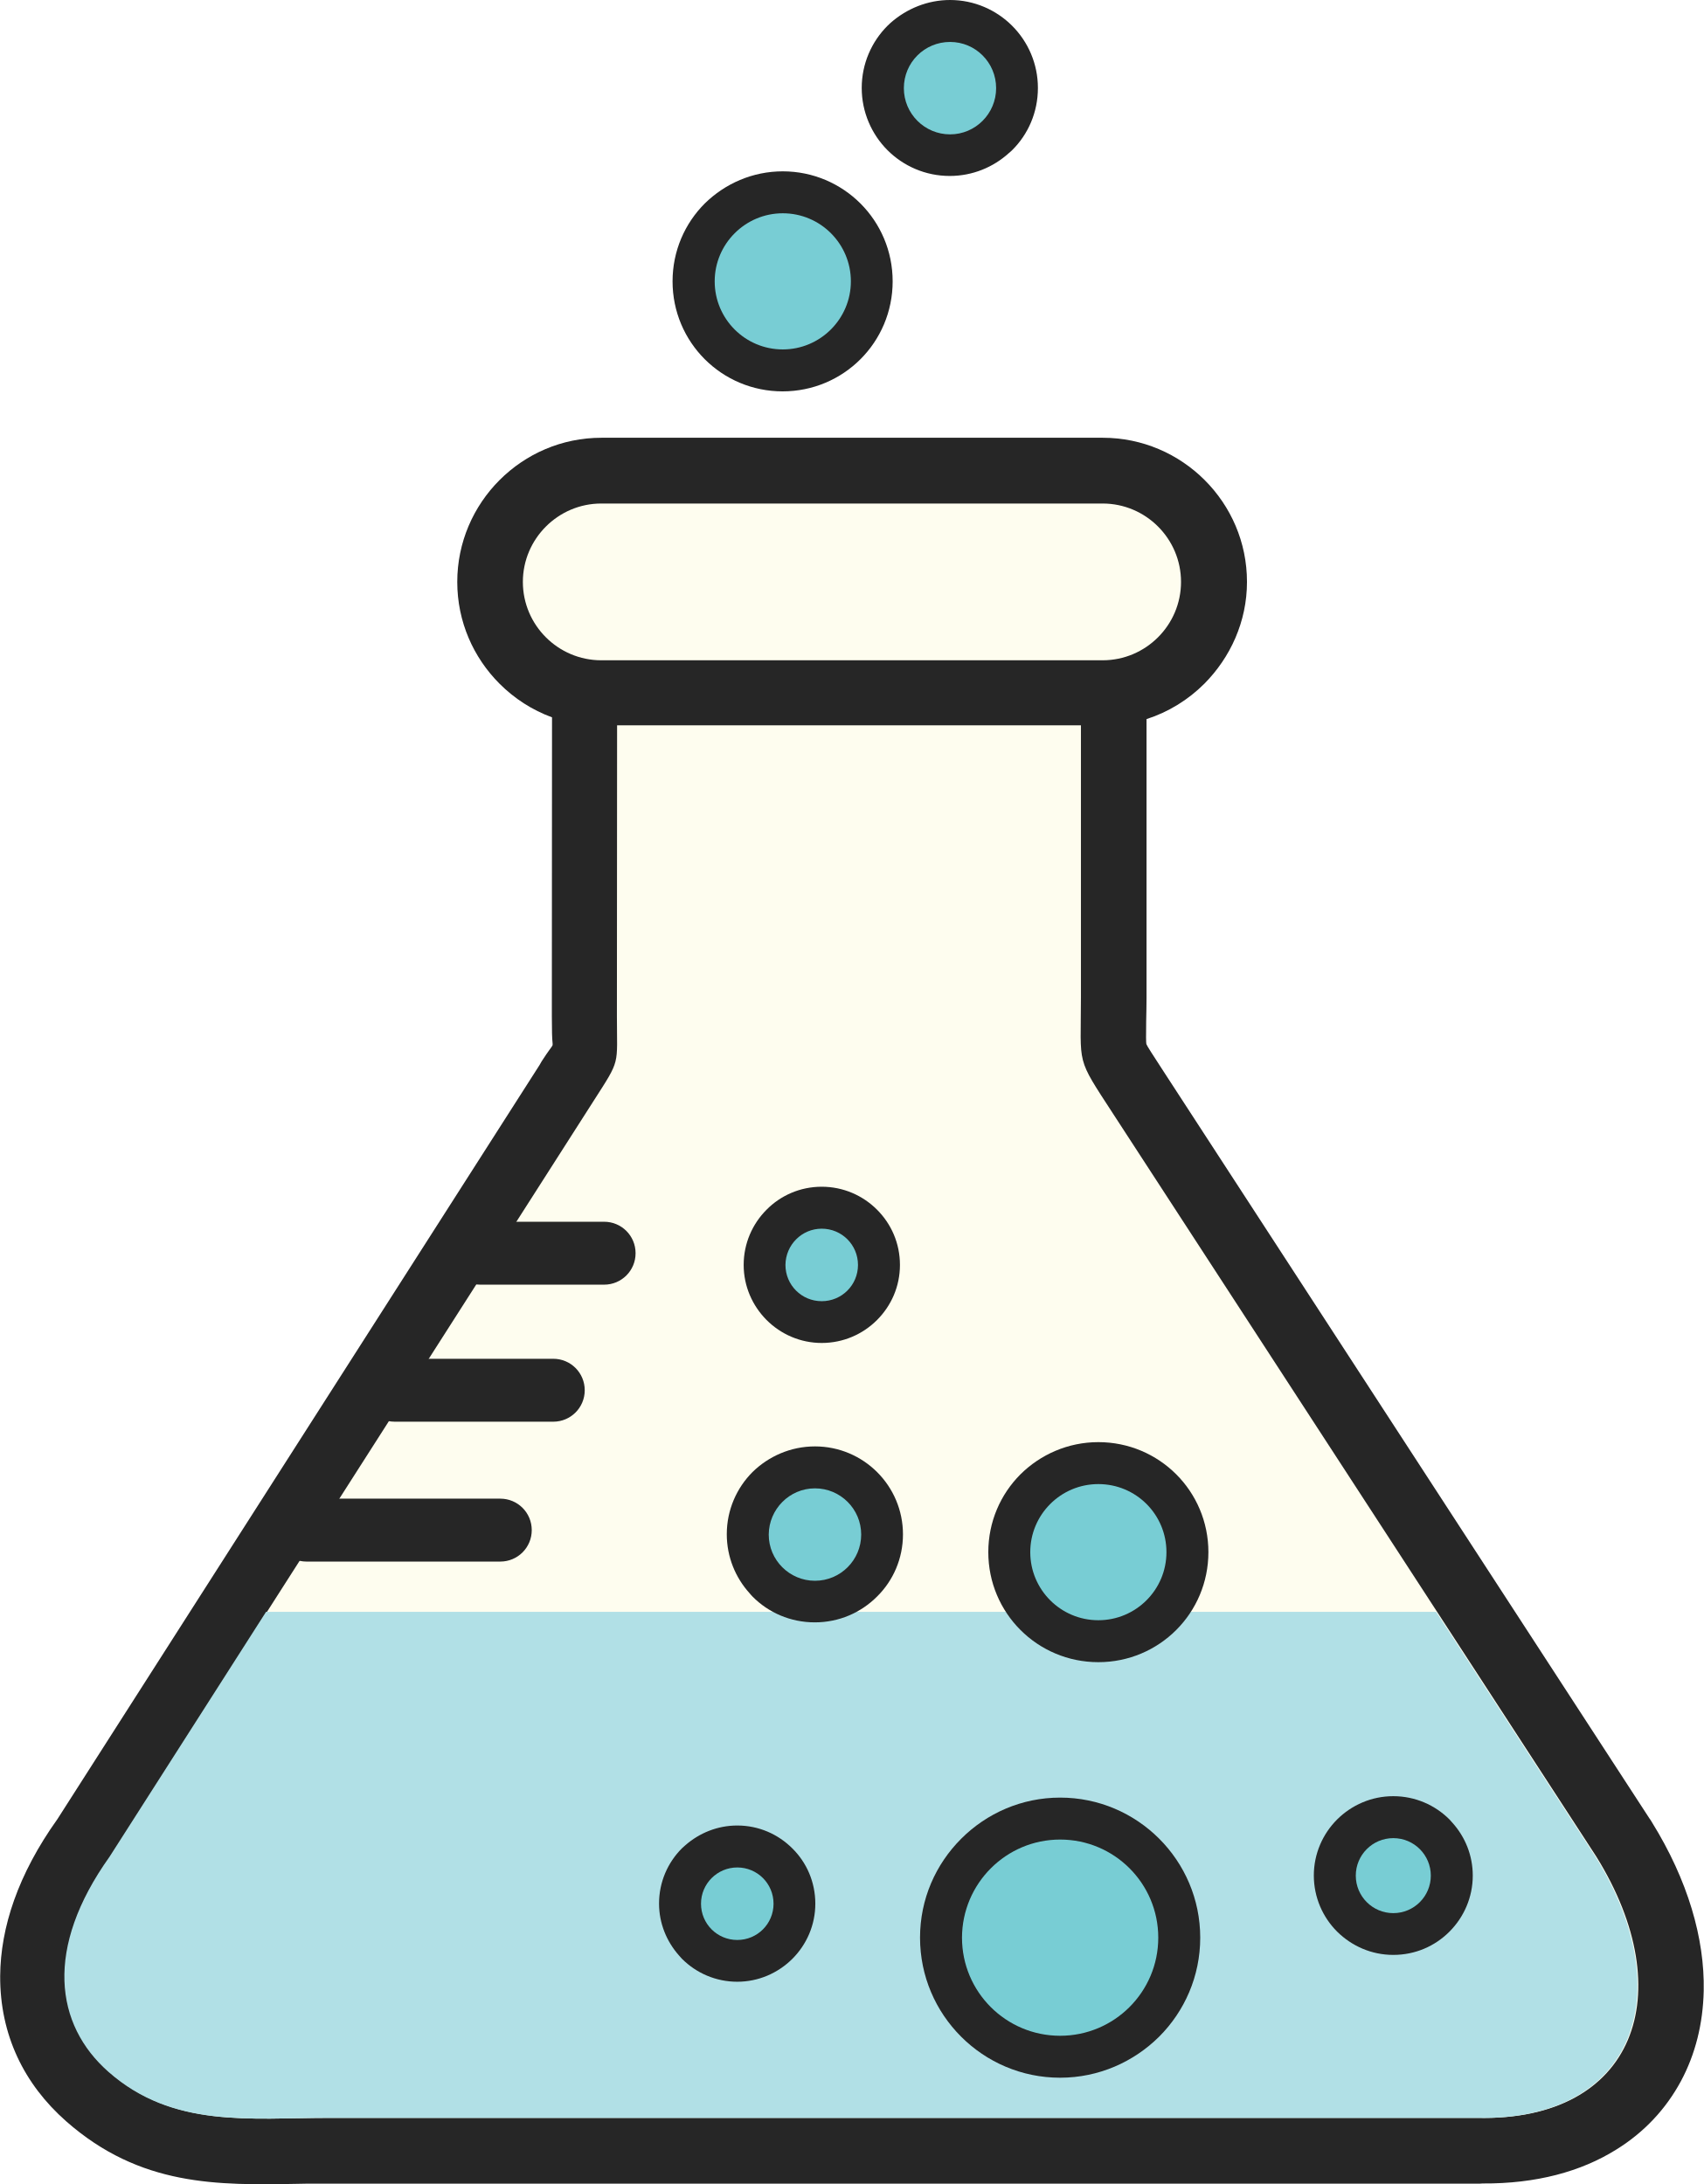
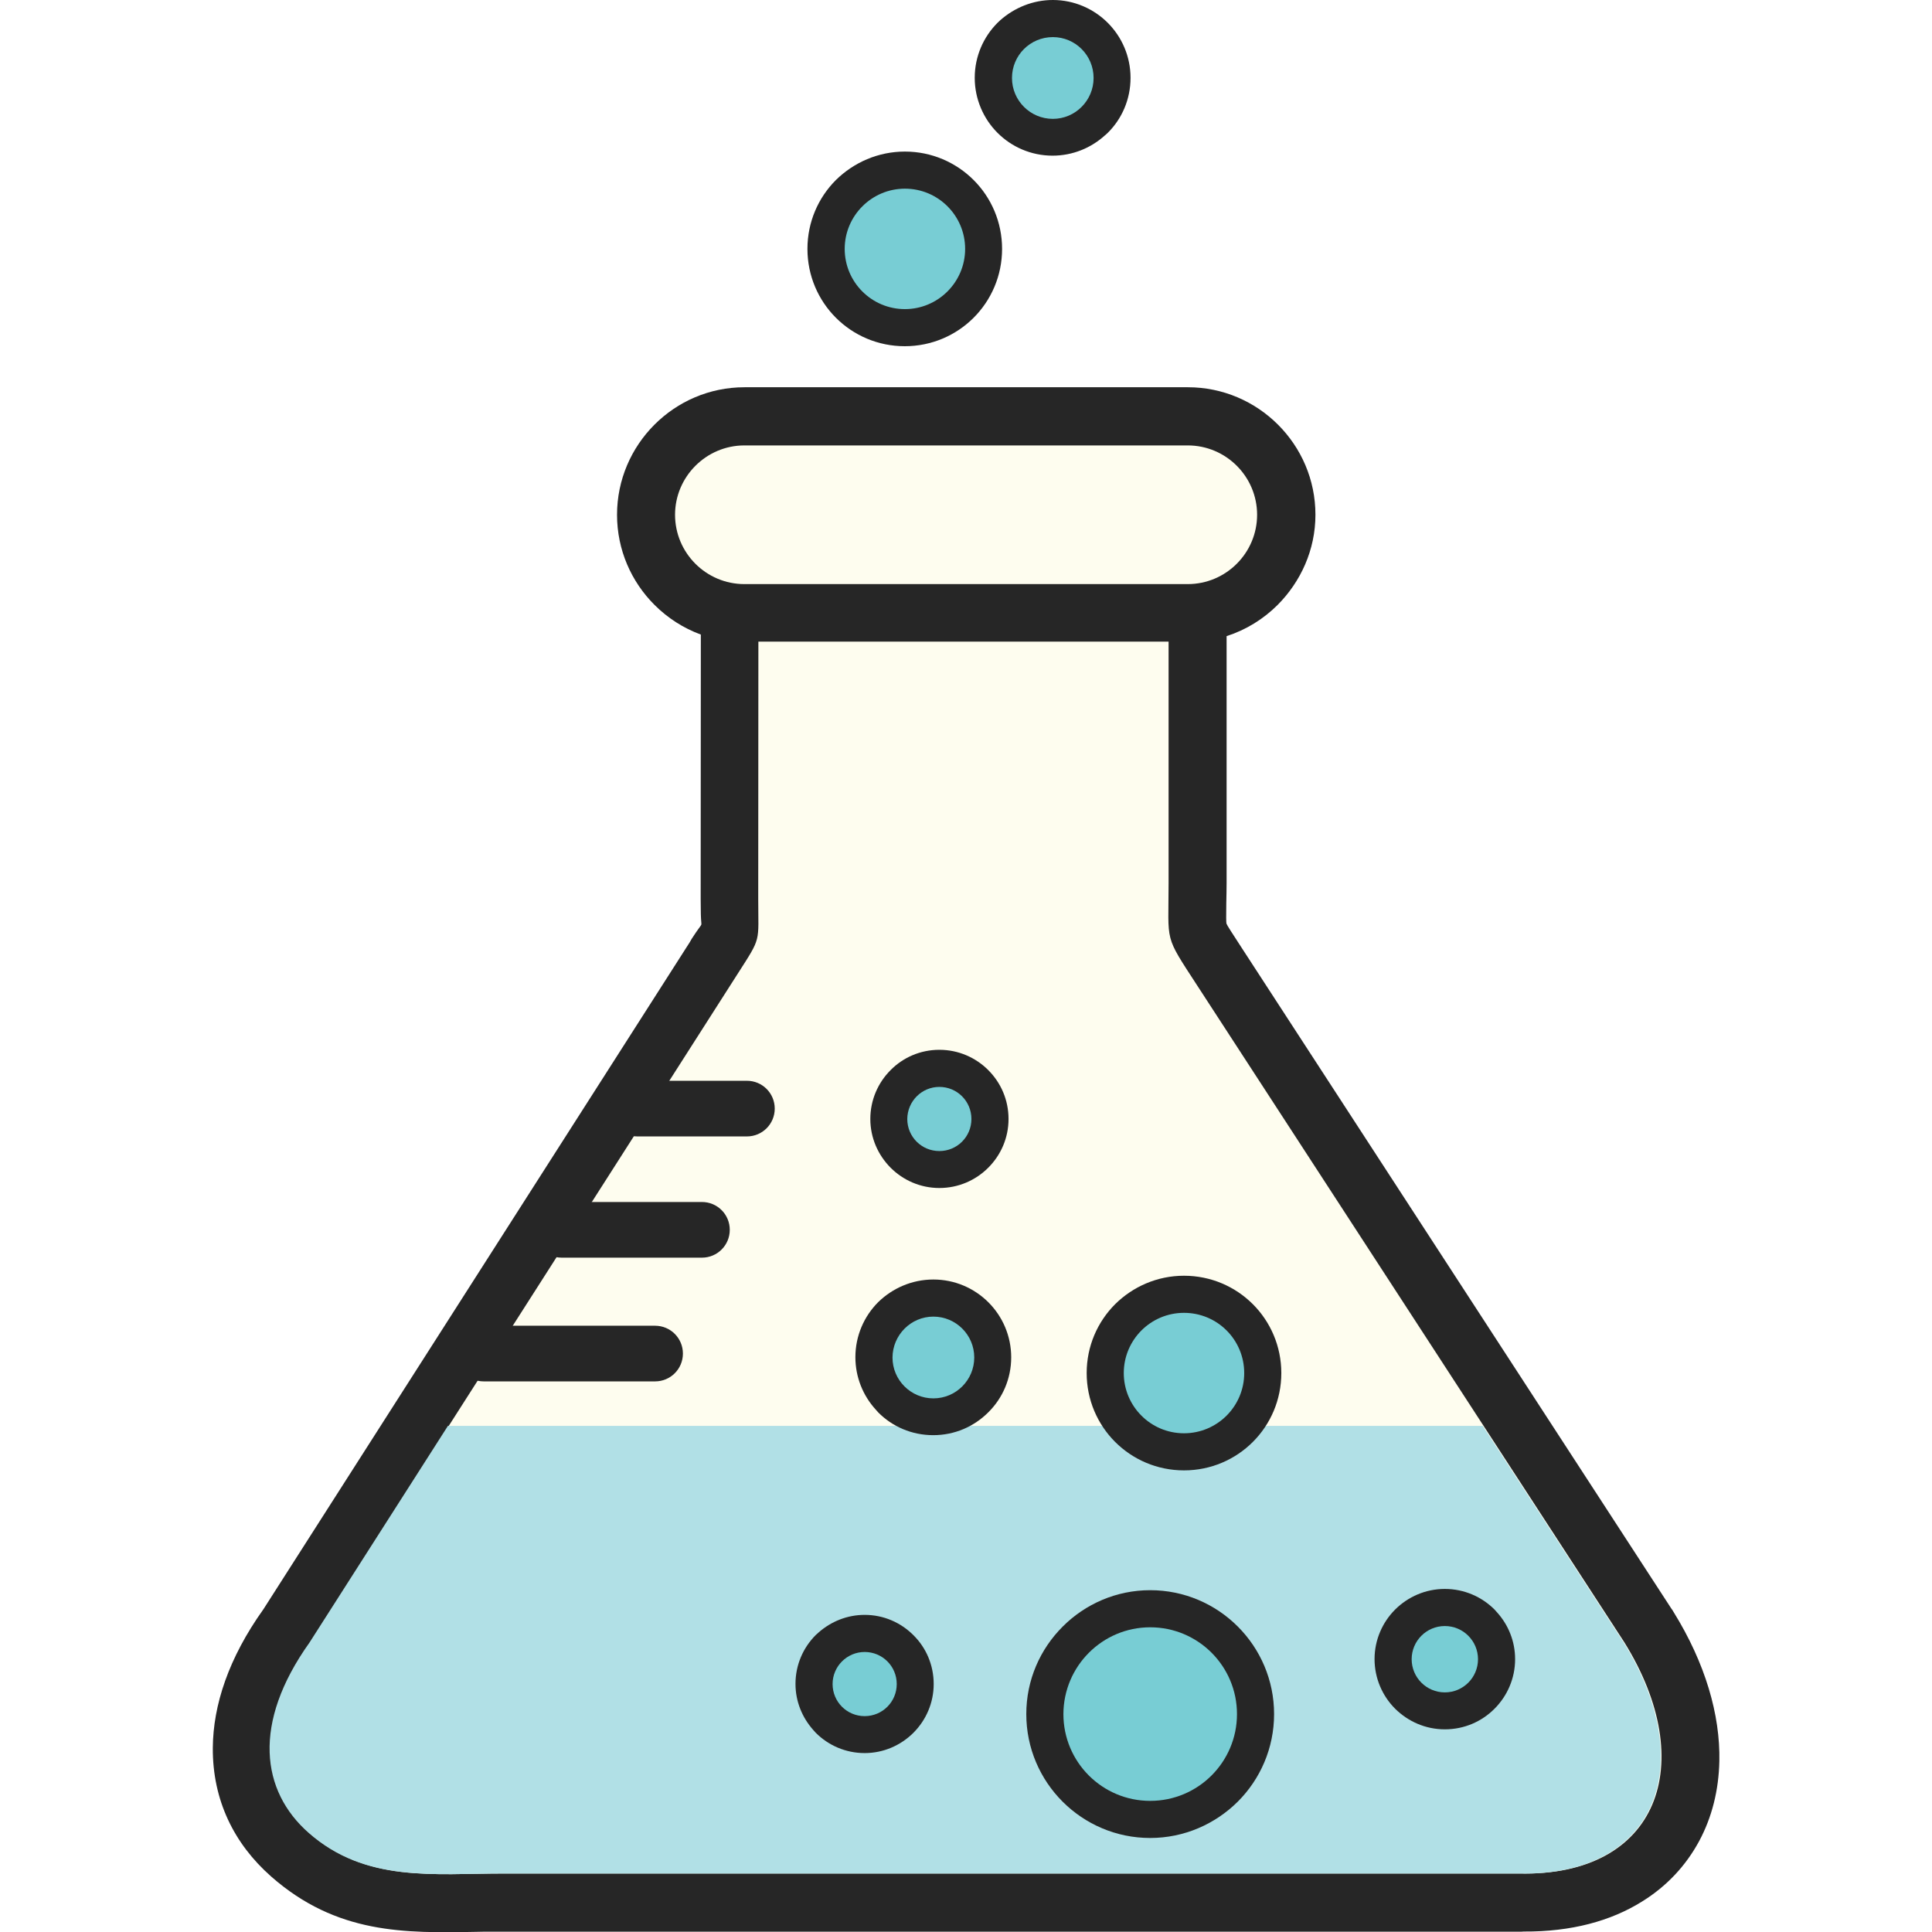
- <svg xmlns="http://www.w3.org/2000/svg" version="1.1" id="Layer_1" x="0px" y="0px" viewBox="0 0 95.83 122.88" style="enable-background:new 0 0 95.83 122.88" xml:space="preserve">
+ <svg xmlns="http://www.w3.org/2000/svg" version="1.1" id="Layer_1" x="0px" y="0px" viewBox="0 0 122.88 122.88" style="enable-background:new 0 0 122.88 122.88" xml:space="preserve">
  <style type="text/css">
	.st0{fill-rule:evenodd;clip-rule:evenodd;fill:#78CDD4;}
	.st1{fill-rule:evenodd;clip-rule:evenodd;fill:#B1E0E6;}
	.st2{fill:#262626;}
	.st3{fill-rule:evenodd;clip-rule:evenodd;fill:#FEFDEF;}
</style>
-   <g>
+   <g transform="translate(13.525,0)">
    <path class="st2" d="M64.49,40.46v15.68c0,0.79-0.01,0.42-0.02,1.34v0.01c-0.01,0.76-0.01,1.17,0.01,1.25 c0.03,0.1,0.33,0.56,0.98,1.56l27.31,42c0.05,0.07,0.11,0.15,0.15,0.23c2.02,3.26,2.97,6.54,2.91,9.48 c-0.04,1.86-0.47,3.57-1.28,5.08c-0.84,1.56-2.06,2.88-3.65,3.86c-1.97,1.23-4.49,1.92-7.51,1.9c-0.09,0.01-0.18,0.01-0.27,0.01 H18.52c-1.34,0-1.54,0-1.76,0.01c-4.52,0.08-8.86,0.16-13.04-3.52c-2.36-2.08-3.73-4.86-3.71-8.18c0.02-2.72,1-5.71,3.22-8.82 l27.12-42.43c0.04-0.07,0.08-0.14,0.12-0.21c0.43-0.67,0.58-0.81,0.61-0.9c0.02-0.08-0.02-0.18-0.03-0.67 c0-0.27-0.01-0.58-0.01-0.98l0.01-16.8c-1.12-0.41-2.12-1.06-2.95-1.89c-1.47-1.47-2.38-3.49-2.38-5.73c0-2.23,0.91-4.26,2.38-5.73 s3.49-2.38,5.73-2.38h28.2c2.23,0,4.26,0.91,5.73,2.38s2.38,3.49,2.38,5.73S69.2,37,67.74,38.47 C66.84,39.37,65.73,40.06,64.49,40.46L64.49,40.46z" />
    <path class="st3" d="M60.8,40.81H34.71L34.7,57.16c0,2.85,0.22,2.39-1.31,4.78L6.21,104.47c-3.67,5.15-3.07,9.45-0.06,12.1 c3.61,3.18,7.93,2.59,12.37,2.59h64.59c8.86,0.2,11.46-7,6.68-14.7L62.62,62.68c-2.13-3.28-1.82-2.63-1.82-6.54V40.81L60.8,40.81z" />
    <path class="st1" d="M14.97,90.68l-8.81,13.79c-3.67,5.15-3.07,9.45-0.06,12.1c3.61,3.18,7.93,2.59,12.37,2.59h64.59 c8.86,0.2,11.46-7,6.68-14.7l-8.96-13.77H14.97L14.97,90.68z" />
    <path class="st2" d="M27.01,72.28c-0.98,0-1.77-0.79-1.77-1.77s0.79-1.77,1.77-1.77h6.97c0.98,0,1.77,0.79,1.77,1.77 s-0.79,1.77-1.77,1.77H27.01L27.01,72.28z" />
    <path class="st2" d="M22.2,79.99c-0.98,0-1.77-0.79-1.77-1.77s0.79-1.77,1.77-1.77h8.92c0.98,0,1.77,0.79,1.77,1.77 s-0.79,1.77-1.77,1.77H22.2L22.2,79.99z" />
    <path class="st2" d="M17.24,87.86c-0.98,0-1.77-0.79-1.77-1.77s0.79-1.77,1.77-1.77h10.9c0.98,0,1.77,0.79,1.77,1.77 s-0.79,1.77-1.77,1.77H17.24L17.24,87.86z" />
    <path class="st2" d="M59.63,101.14c2.17,0,4.14,0.88,5.57,2.31s2.31,3.4,2.31,5.57c0,2.17-0.88,4.14-2.31,5.57 c-1.43,1.42-3.4,2.31-5.57,2.31c-2.17,0-4.14-0.88-5.57-2.31c-1.43-1.43-2.31-3.4-2.31-5.57c0-2.17,0.88-4.13,2.31-5.56l0.01-0.01 C55.5,102.02,57.47,101.14,59.63,101.14L59.63,101.14z" />
    <path class="st0" d="M59.63,103.5c3.05,0,5.52,2.47,5.52,5.52c0,3.05-2.47,5.52-5.52,5.52c-3.05,0-5.52-2.47-5.52-5.52 C54.12,105.97,56.59,103.5,59.63,103.5L59.63,103.5z" />
    <path class="st2" d="M78.37,101.06c1.23,0,2.35,0.5,3.16,1.31c0.06,0.06,0.12,0.13,0.17,0.19c0.71,0.79,1.14,1.83,1.14,2.97 c0,1.22-0.5,2.34-1.31,3.15l-0.01,0.01c-0.81,0.81-1.92,1.3-3.15,1.3c-1.23,0-2.34-0.5-3.16-1.31l0,0 c-0.81-0.81-1.31-1.93-1.31-3.16c0-1.22,0.5-2.34,1.31-3.15l0.01-0.01C76.03,101.56,77.14,101.06,78.37,101.06L78.37,101.06z" />
    <path class="st0" d="M78.37,103.42c1.17,0,2.11,0.95,2.11,2.11s-0.94,2.11-2.11,2.11c-1.17,0-2.11-0.95-2.11-2.11 S77.2,103.42,78.37,103.42L78.37,103.42z" />
    <path class="st2" d="M61.78,81.14c1.71,0,3.26,0.69,4.38,1.81c1.12,1.12,1.81,2.67,1.81,4.38s-0.69,3.26-1.81,4.38 c-1.12,1.12-2.67,1.81-4.38,1.81c-1.71,0-3.26-0.69-4.38-1.81c-1.12-1.12-1.81-2.67-1.81-4.38s0.69-3.26,1.81-4.38 C58.52,81.84,60.07,81.14,61.78,81.14L61.78,81.14z" />
    <path class="st0" d="M61.78,83.5c2.12,0,3.83,1.71,3.83,3.83c0,2.12-1.72,3.83-3.83,3.83c-2.12,0-3.83-1.72-3.83-3.83 C57.95,85.22,59.66,83.5,61.78,83.5L61.78,83.5z" />
    <path class="st2" d="M41.47,102.71c1.21,0,2.3,0.49,3.1,1.29l0,0c0.8,0.79,1.29,1.89,1.29,3.11c0,1.2-0.49,2.3-1.29,3.1l-0.01,0.01 c-0.8,0.79-1.89,1.28-3.09,1.28c-1.21,0-2.31-0.49-3.11-1.29c-0.06-0.06-0.12-0.13-0.17-0.19c-0.69-0.78-1.12-1.8-1.12-2.92 c0-1.21,0.49-2.31,1.29-3.11c0.06-0.06,0.13-0.12,0.19-0.17C39.34,103.13,40.36,102.71,41.47,102.71L41.47,102.71z" />
    <path class="st0" d="M41.47,105.07c1.13,0,2.04,0.91,2.04,2.04s-0.91,2.04-2.04,2.04s-2.04-0.91-2.04-2.04 S40.35,105.07,41.47,105.07L41.47,105.07z" />
    <path class="st2" d="M46.22,66.77c1.21,0,2.31,0.49,3.11,1.29c0.8,0.8,1.29,1.89,1.29,3.11c0,1.21-0.49,2.3-1.29,3.1l0,0 c-0.8,0.8-1.9,1.29-3.11,1.29c-1.2,0-2.3-0.49-3.1-1.29l-0.01-0.01c-0.79-0.8-1.28-1.89-1.28-3.09c0-1.21,0.49-2.31,1.29-3.11 C43.91,67.26,45.01,66.77,46.22,66.77L46.22,66.77z" />
    <path class="st0" d="M46.22,69.13c1.13,0,2.04,0.91,2.04,2.04c0,1.13-0.91,2.04-2.04,2.04c-1.13,0-2.04-0.91-2.04-2.04 C44.19,70.04,45.1,69.13,46.22,69.13L46.22,69.13z" />
    <path class="st2" d="M45.84,81.38c1.36,0,2.6,0.55,3.5,1.45l0,0l0,0c0.9,0.9,1.45,2.14,1.45,3.5c0,1.36-0.55,2.6-1.45,3.49 l-0.01,0.01c-0.9,0.9-2.13,1.45-3.5,1.45c-1.37,0-2.61-0.55-3.5-1.45c-0.06-0.06-0.11-0.12-0.16-0.18 c-0.8-0.88-1.29-2.05-1.29-3.33c0-1.37,0.56-2.61,1.45-3.5C43.23,81.94,44.47,81.38,45.84,81.38L45.84,81.38z" />
    <path class="st0" d="M45.84,83.74c1.43,0,2.6,1.16,2.6,2.6c0,1.43-1.16,2.6-2.6,2.6c-1.43,0-2.6-1.16-2.6-2.6 C43.25,84.91,44.41,83.74,45.84,83.74L45.84,83.74z" />
    <path class="st2" d="M44.03,9.64c1.7,0,3.25,0.69,4.37,1.81l0,0l0,0c1.12,1.12,1.81,2.67,1.81,4.38c0,1.71-0.69,3.26-1.81,4.38 c-1.12,1.12-2.67,1.81-4.38,1.81c-1.71,0-3.26-0.69-4.38-1.81c-1.12-1.12-1.81-2.67-1.81-4.38c0-1.71,0.69-3.26,1.81-4.38 C40.78,10.33,42.33,9.64,44.03,9.64L44.03,9.64z" />
    <path class="st0" d="M44.03,12c2.12,0,3.83,1.72,3.83,3.83s-1.72,3.83-3.83,3.83c-2.12,0-3.83-1.72-3.83-3.83S41.92,12,44.03,12 L44.03,12z" />
    <path class="st2" d="M53.44,0c1.36,0,2.6,0.56,3.49,1.45l0,0l0,0c0.9,0.9,1.45,2.14,1.45,3.5c0,1.37-0.55,2.61-1.45,3.5 c-0.06,0.06-0.12,0.11-0.18,0.16c-0.88,0.8-2.05,1.29-3.33,1.29c-1.37,0-2.61-0.56-3.5-1.45s-1.45-2.14-1.45-3.5 c0-1.37,0.56-2.61,1.45-3.5c0.06-0.06,0.12-0.11,0.18-0.17C51,0.49,52.17,0,53.44,0L53.44,0z" />
    <path class="st0" d="M53.44,2.36c1.43,0,2.59,1.16,2.59,2.6c0,1.43-1.16,2.6-2.59,2.6s-2.6-1.16-2.6-2.6 C50.84,3.52,52,2.36,53.44,2.36L53.44,2.36z" />
    <path class="st3" d="M33.82,28.33h28.2c2.43,0,4.41,1.98,4.41,4.41l0,0c0,2.43-1.98,4.41-4.41,4.41h-28.2 c-2.43,0-4.41-1.98-4.41-4.41l0,0C29.41,30.32,31.39,28.33,33.82,28.33L33.82,28.33z" />
  </g>
</svg>
